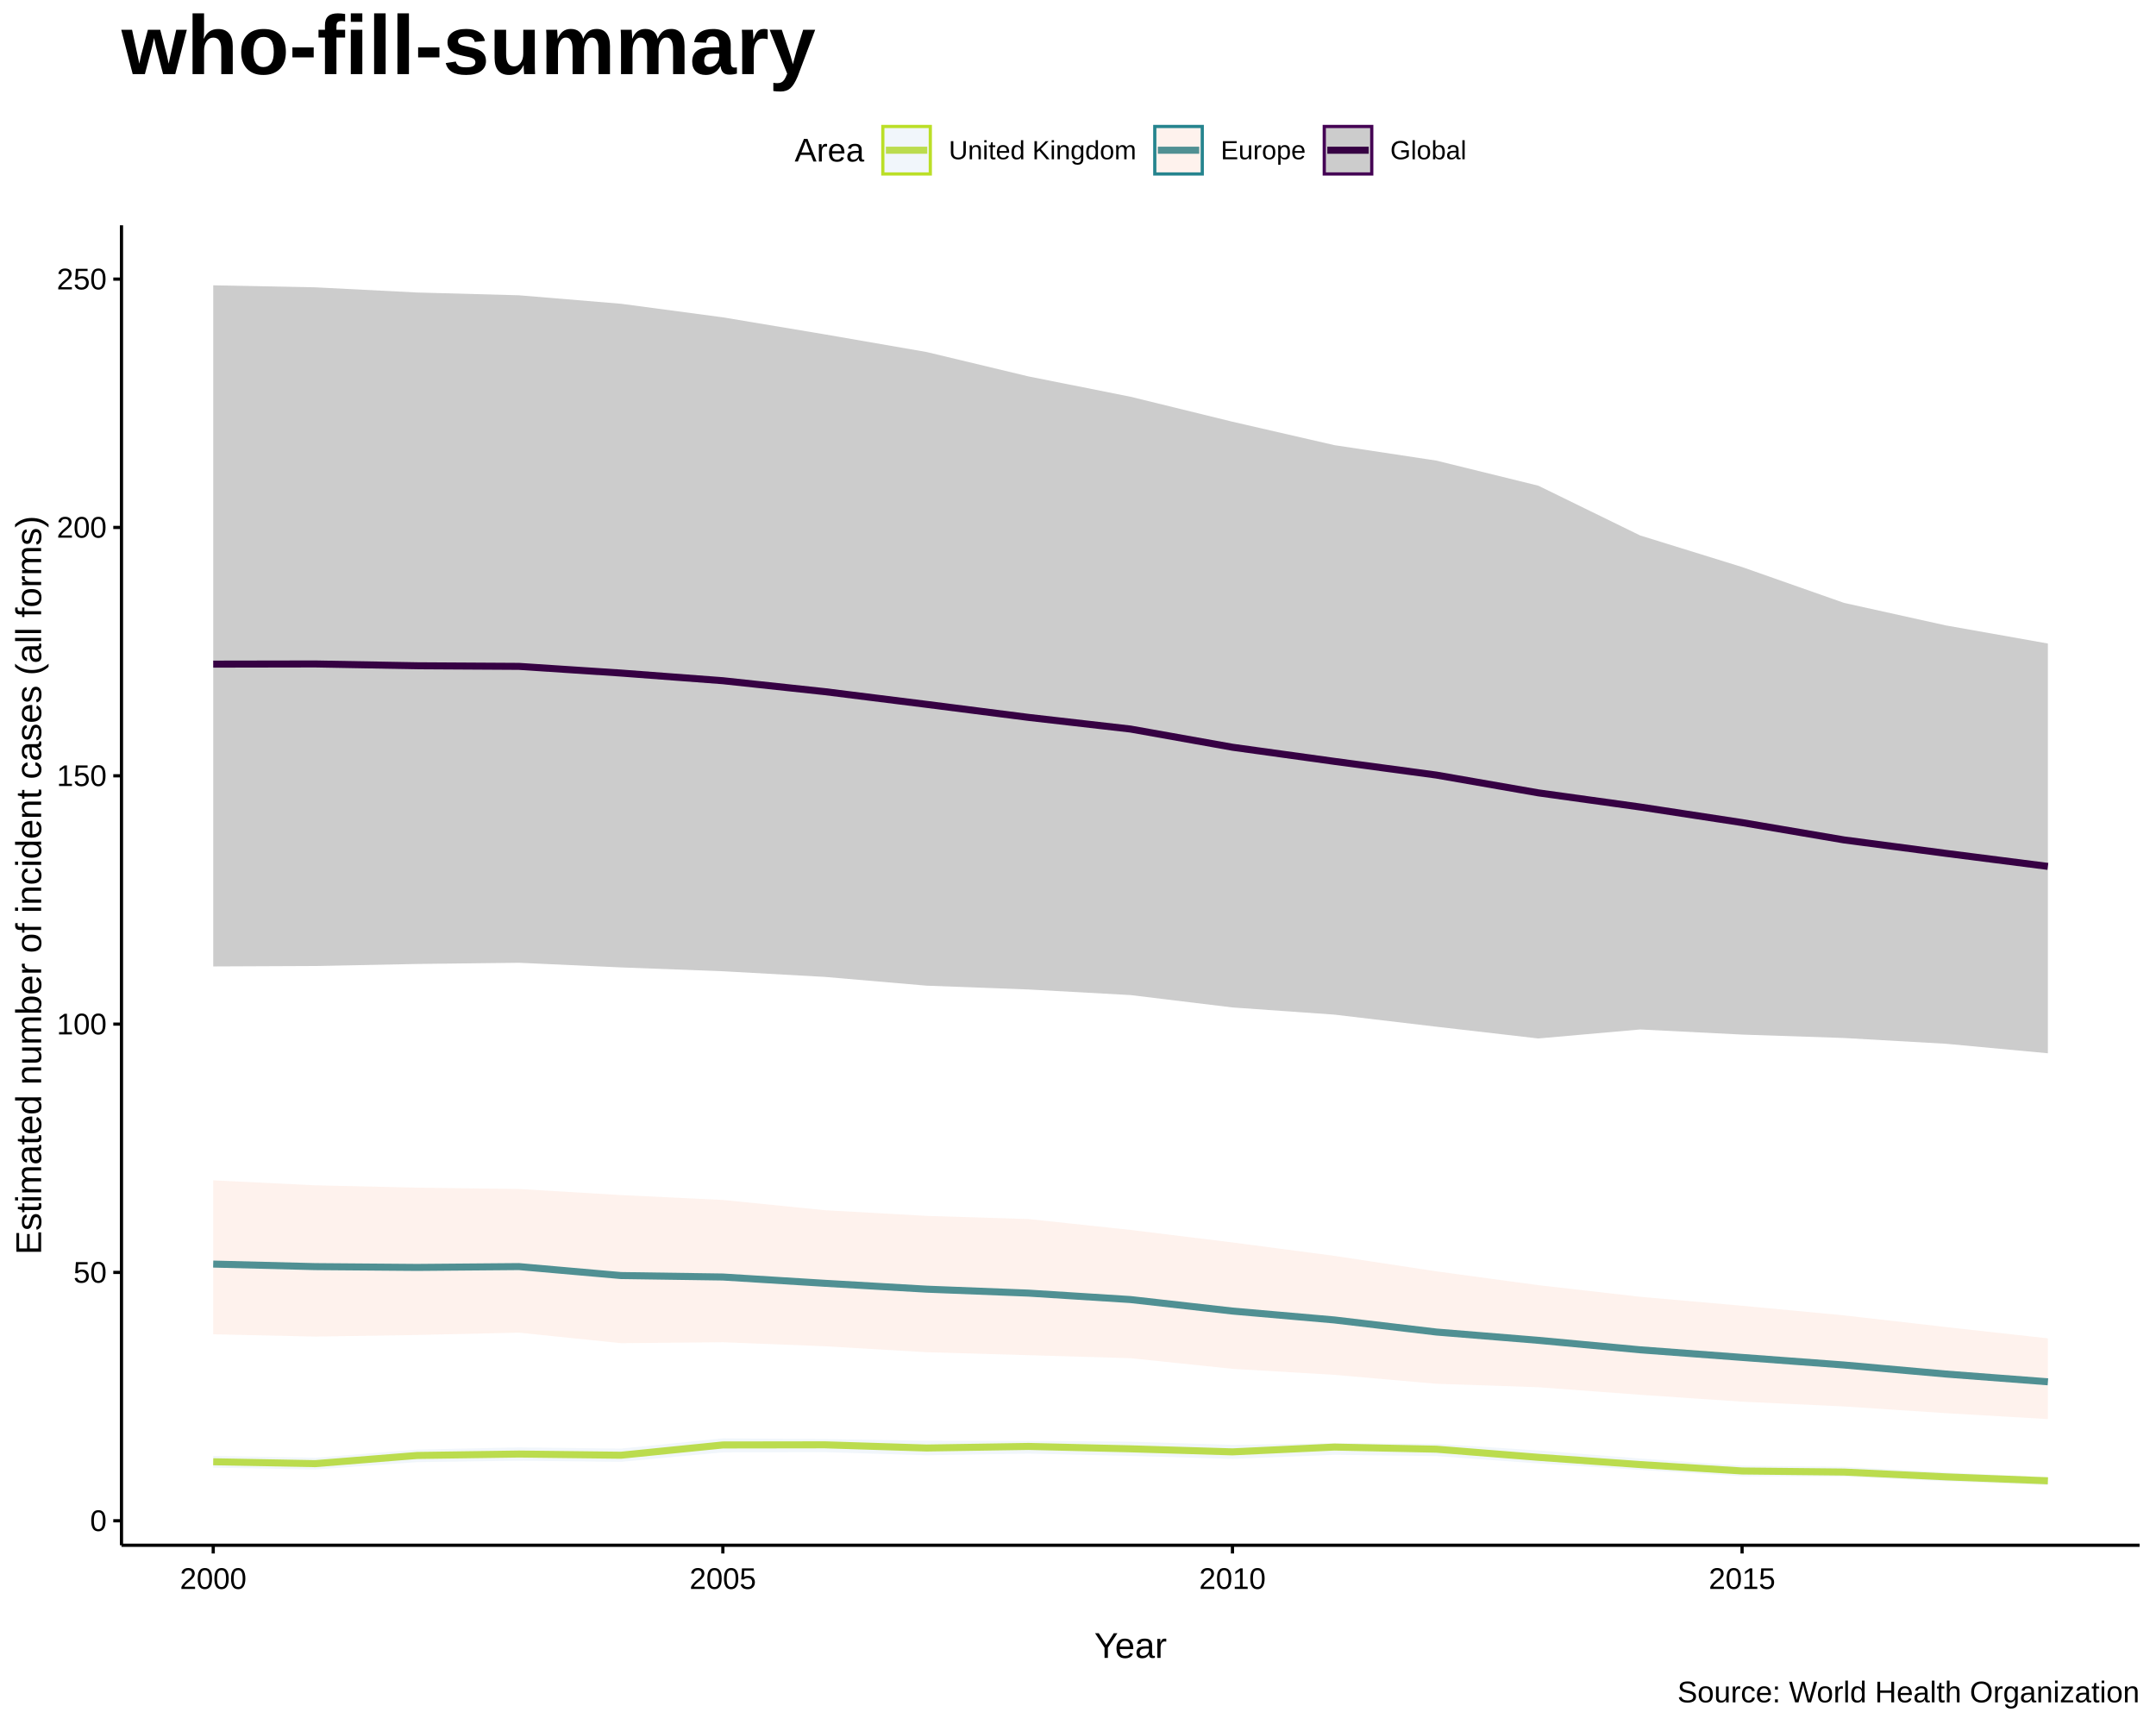
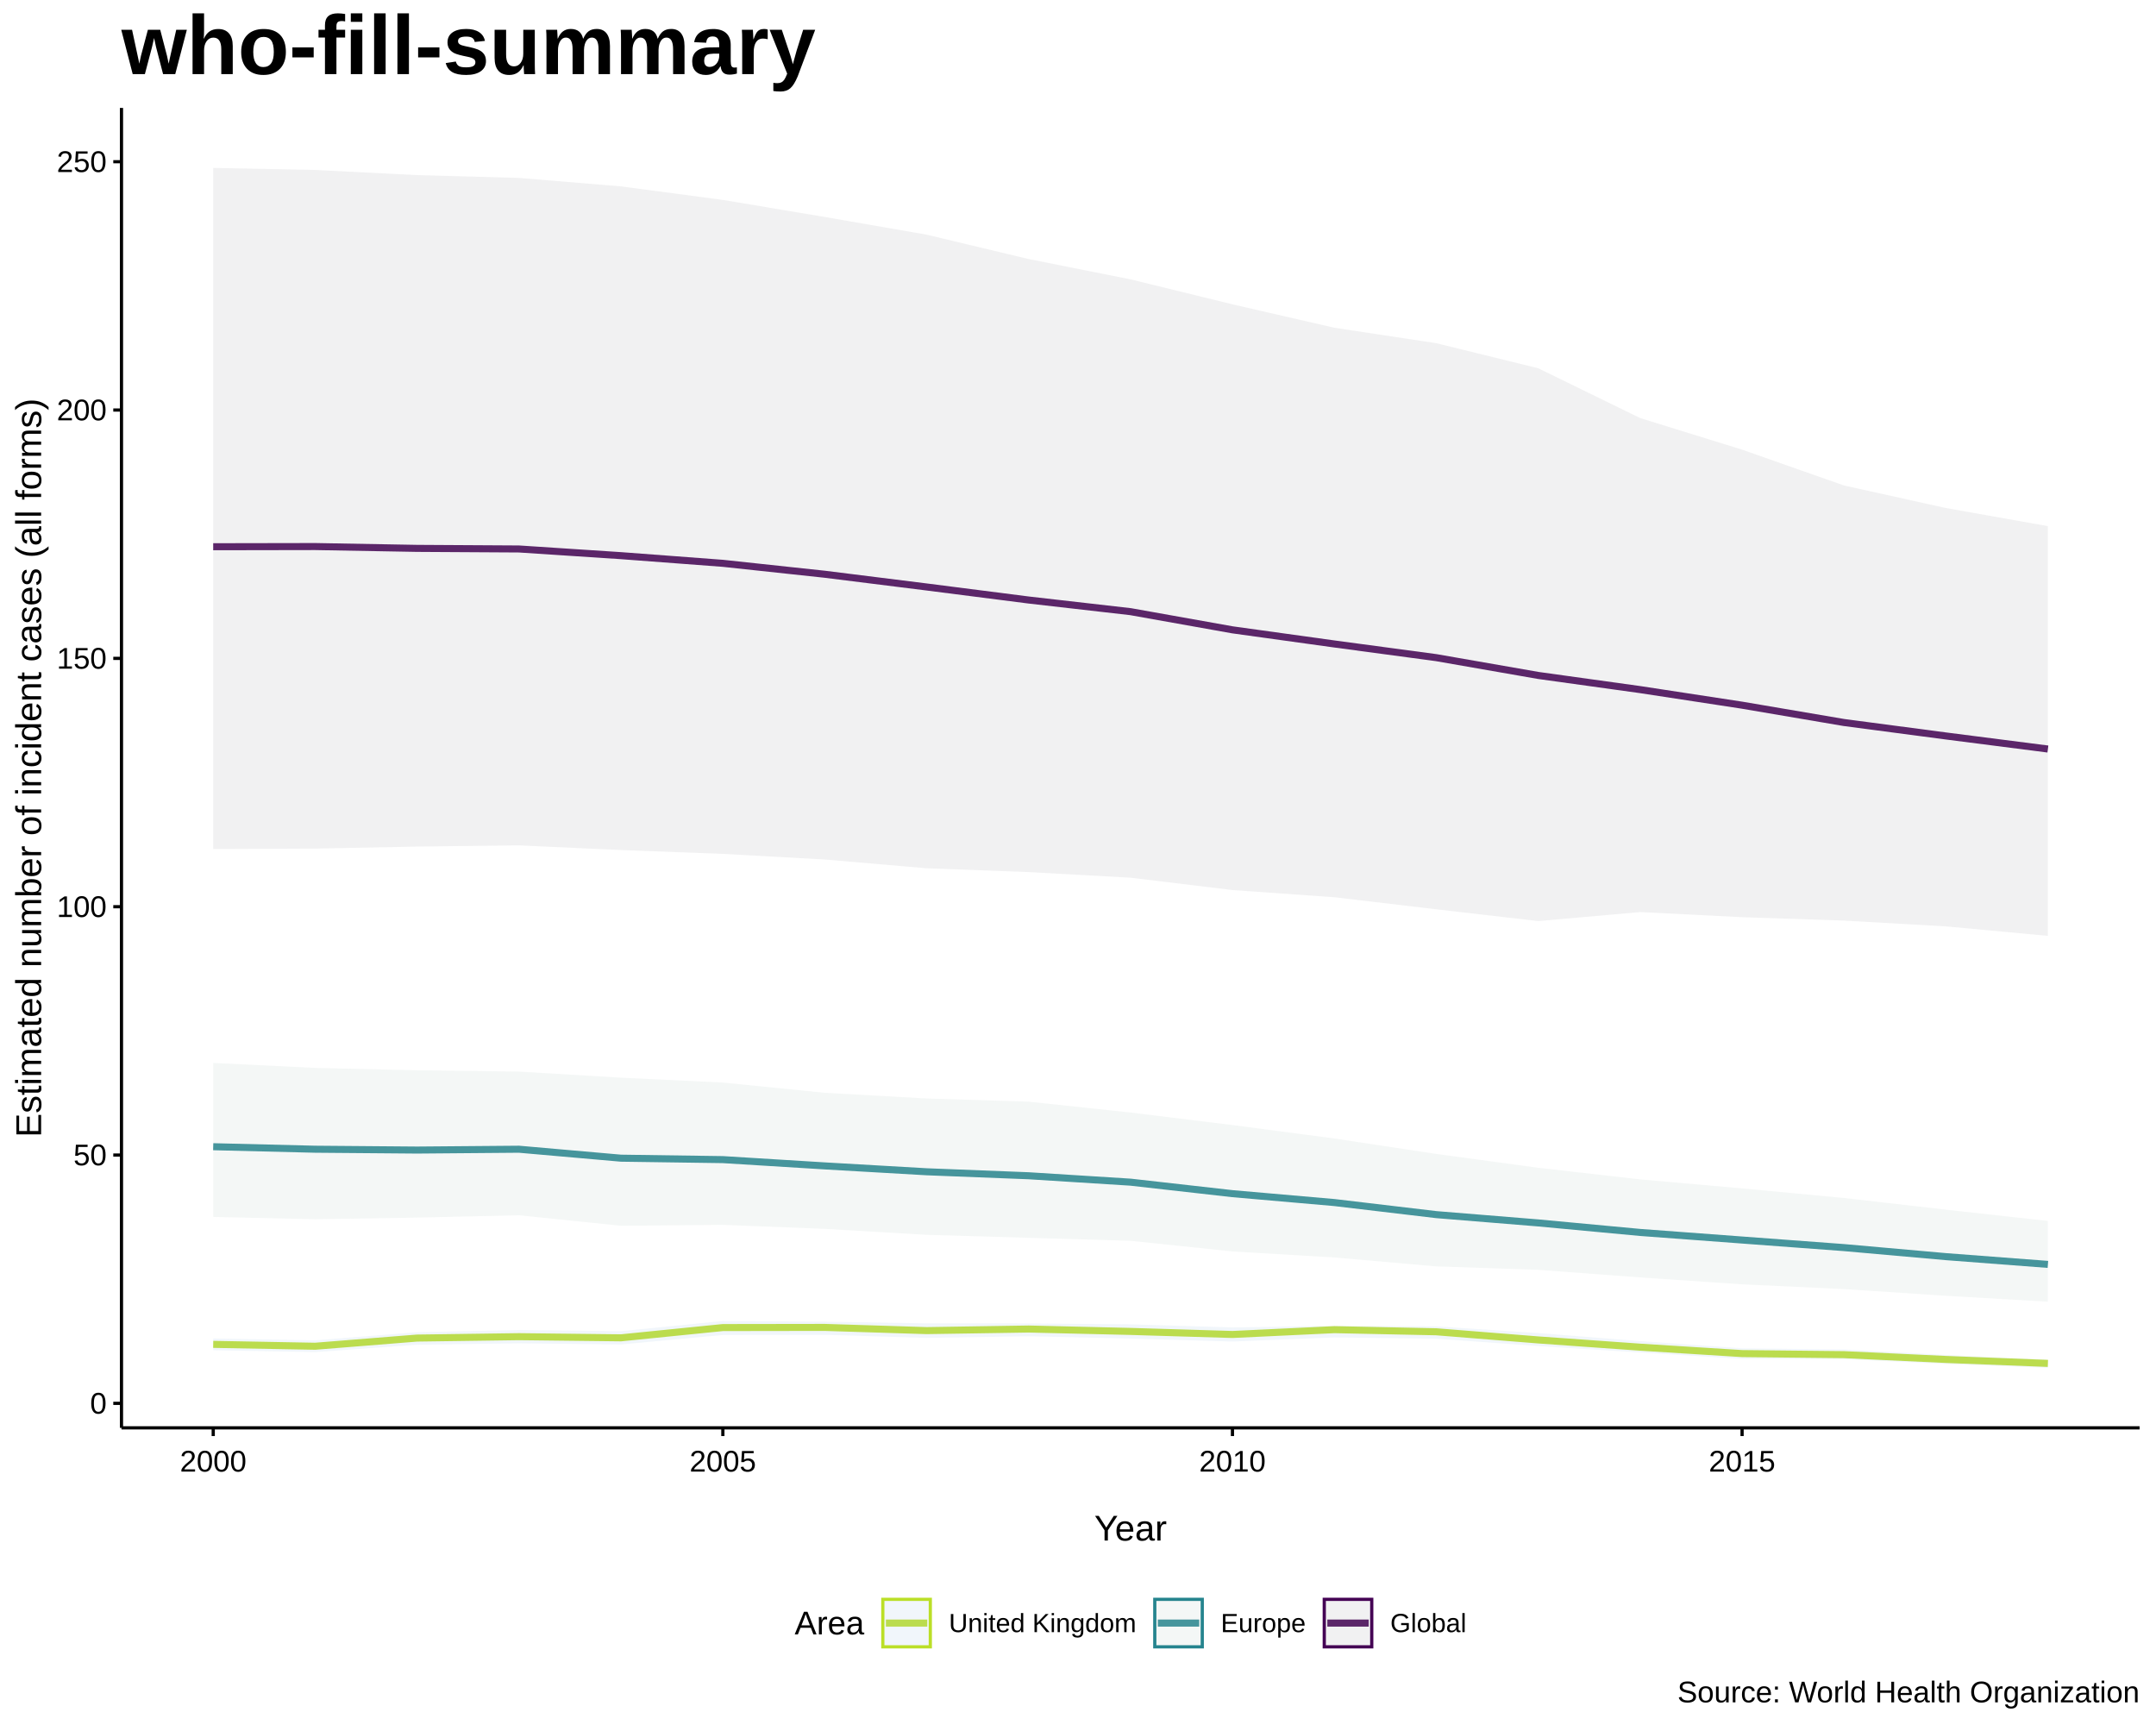
<svg xmlns="http://www.w3.org/2000/svg" viewBox="0 0 720.00 576.00">
  <defs>
    <style type="text/css">
    line, polyline, polygon, path, rect, circle {
      fill: none;
      stroke: #000000;
      stroke-linecap: round;
      stroke-linejoin: round;
      stroke-miterlimit: 10.00;
    }
  </style>
  </defs>
  <rect width="100%" height="100%" style="stroke: none; fill: #FFFFFF;" />
  <defs>
-     <clipPath id="cpNDAuNTd8NzE0LjUyfDUxNS45OHw3NS4yMw==">
-       <rect x="40.57" y="75.23" width="673.95" height="440.74" />
+     <clipPath id="cpNDAuNTd8NzE0LjUyfDQ3Ni43OHwzNi4wNA==">
+       <rect x="40.57" y="36.04" width="673.95" height="440.74" />
    </clipPath>
  </defs>
-   <polyline points="71.21,488.10 105.24,488.73 139.28,486.00 173.32,485.52 207.36,485.92 241.40,482.49 275.43,482.44 309.47,483.51 343.51,482.98 377.55,483.78 411.58,484.80 445.62,483.19 479.66,483.90 513.70,486.62 547.74,489.04 581.77,491.18 615.81,491.54 649.85,493.14 683.89,494.46 " style="stroke-width: 2.35; stroke: #BBDF27; stroke-linecap: butt;" clip-path="url(#cpNDAuNTd8NzE0LjUyfDUxNS45OHw3NS4yMw==)" />
-   <polyline points="71.21,422.09 105.24,422.94 139.28,423.21 173.32,422.93 207.36,425.92 241.40,426.41 275.43,428.51 309.47,430.47 343.51,431.79 377.55,433.94 411.58,437.78 445.62,440.75 479.66,444.78 513.70,447.55 547.74,450.72 581.77,453.26 615.81,455.79 649.85,458.81 683.89,461.40 " style="stroke-width: 2.35; stroke: #25848E; stroke-linecap: butt;" clip-path="url(#cpNDAuNTd8NzE0LjUyfDUxNS45OHw3NS4yMw==)" />
-   <polyline points="71.21,221.76 105.24,221.70 139.28,222.31 173.32,222.51 207.36,224.74 241.40,227.30 275.43,230.95 309.47,235.20 343.51,239.55 377.55,243.44 411.58,249.51 445.62,254.23 479.66,258.80 513.70,264.74 547.74,269.47 581.77,274.67 615.81,280.46 649.85,284.95 683.89,289.30 " style="stroke-width: 2.35; stroke: #440154; stroke-linecap: butt;" clip-path="url(#cpNDAuNTd8NzE0LjUyfDUxNS45OHw3NS4yMw==)" />
-   <polygon points="71.21,486.13 105.24,486.76 139.28,484.04 173.32,483.30 207.36,483.70 241.40,480.29 275.43,480.53 309.47,481.08 343.51,481.11 377.55,481.40 411.58,482.45 445.62,481.90 479.66,482.10 513.70,484.32 547.74,487.01 581.77,489.42 615.81,489.79 649.85,491.64 683.89,493.23 683.89,495.94 649.85,494.63 615.81,493.04 581.77,492.94 547.74,490.82 513.70,488.66 479.66,486.21 445.62,485.78 411.58,487.15 377.55,486.15 343.51,485.38 309.47,485.94 275.43,484.90 241.40,484.97 207.36,488.13 173.32,487.75 139.28,488.23 105.24,490.69 71.21,490.07 " style="stroke-width: 1.07; stroke: none; fill: #BDD5EF; fill-opacity: 0.20;" clip-path="url(#cpNDAuNTd8NzE0LjUyfDUxNS45OHw3NS4yMw==)" />
-   <polygon points="71.21,394.13 105.24,395.79 139.28,396.58 173.32,397.02 207.36,399.05 241.40,400.68 275.43,404.10 309.47,406.00 343.51,407.06 377.55,410.69 411.58,414.87 445.62,419.35 479.66,424.52 513.70,429.13 547.74,433.02 581.77,436.01 615.81,439.22 649.85,443.12 683.89,446.89 683.89,473.85 649.85,471.88 615.81,469.63 581.77,468.04 547.74,465.74 513.70,463.21 479.66,462.06 445.62,459.08 411.58,457.07 377.55,453.52 343.51,452.52 309.47,451.52 275.43,449.53 241.40,448.19 207.36,448.50 173.32,444.99 139.28,445.77 105.24,446.30 71.21,445.54 " style="stroke-width: 1.07; stroke: none; fill: #FCBEA7; fill-opacity: 0.20;" clip-path="url(#cpNDAuNTd8NzE0LjUyfDUxNS45OHw3NS4yMw==)" />
-   <polygon points="71.21,95.27 105.24,95.94 139.28,97.67 173.32,98.60 207.36,101.43 241.40,105.96 275.43,111.65 309.47,117.55 343.51,125.70 377.55,132.48 411.58,140.82 445.62,148.64 479.66,153.80 513.70,162.17 547.74,178.80 581.77,189.34 615.81,201.31 649.85,208.84 683.89,214.88 683.89,351.70 649.85,348.53 615.81,346.60 581.77,345.46 547.74,343.75 513.70,346.76 479.66,342.83 445.62,338.80 411.58,336.40 377.55,332.27 343.51,330.40 309.47,329.13 275.43,326.20 241.40,324.31 207.36,323.03 173.32,321.48 139.28,321.88 105.24,322.56 71.21,322.71 " style="stroke-width: 1.07; stroke: none; fill: #000000; fill-opacity: 0.20;" clip-path="url(#cpNDAuNTd8NzE0LjUyfDUxNS45OHw3NS4yMw==)" />
+   <polyline points="71.21,448.90 105.24,449.53 139.28,446.80 173.32,446.33 207.36,446.72 241.40,443.29 275.43,443.24 309.47,444.31 343.51,443.78 377.55,444.58 411.58,445.60 445.62,443.99 479.66,444.70 513.70,447.42 547.74,449.84 581.77,451.98 615.81,452.34 649.85,453.94 683.89,455.26 " style="stroke-width: 2.35; stroke: #BBDF27; stroke-linecap: butt;" clip-path="url(#cpNDAuNTd8NzE0LjUyfDQ3Ni43OHwzNi4wNA==)" />
+   <polyline points="71.21,382.90 105.24,383.74 139.28,384.02 173.32,383.74 207.36,386.73 241.40,387.21 275.43,389.31 309.47,391.27 343.51,392.60 377.55,394.74 411.58,398.58 445.62,401.55 479.66,405.58 513.70,408.35 547.74,411.53 581.77,414.06 615.81,416.59 649.85,419.61 683.89,422.20 " style="stroke-width: 2.35; stroke: #25848E; stroke-linecap: butt;" clip-path="url(#cpNDAuNTd8NzE0LjUyfDQ3Ni43OHwzNi4wNA==)" />
+   <polyline points="71.21,182.56 105.24,182.50 139.28,183.11 173.32,183.31 207.36,185.54 241.40,188.10 275.43,191.75 309.47,196.00 343.51,200.35 377.55,204.24 411.58,210.31 445.62,215.03 479.66,219.60 513.70,225.54 547.74,230.27 581.77,235.47 615.81,241.26 649.85,245.75 683.89,250.11 " style="stroke-width: 2.35; stroke: #440154; stroke-linecap: butt;" clip-path="url(#cpNDAuNTd8NzE0LjUyfDQ3Ni43OHwzNi4wNA==)" />
+   <polygon points="71.21,446.93 105.24,447.56 139.28,444.84 173.32,444.10 207.36,444.50 241.40,441.09 275.43,441.33 309.47,441.89 343.51,441.92 377.55,442.21 411.58,443.25 445.62,442.70 479.66,442.90 513.70,445.12 547.74,447.82 581.77,450.22 615.81,450.59 649.85,452.45 683.89,454.03 683.89,456.75 649.85,455.43 615.81,453.84 581.77,453.74 547.74,451.62 513.70,449.46 479.66,447.01 445.62,446.58 411.58,447.96 377.55,446.96 343.51,446.19 309.47,446.74 275.43,445.70 241.40,445.77 207.36,448.94 173.32,448.55 139.28,449.03 105.24,451.49 71.21,450.87 " style="stroke-width: 1.07; stroke: none; fill: #BCD4EE; fill-opacity: 0.20;" clip-path="url(#cpNDAuNTd8NzE0LjUyfDQ3Ni43OHwzNi4wNA==)" />
+   <polygon points="71.21,354.93 105.24,356.59 139.28,357.38 173.32,357.82 207.36,359.85 241.40,361.48 275.43,364.90 309.47,366.80 343.51,367.86 377.55,371.49 411.58,375.67 445.62,380.16 479.66,385.32 513.70,389.94 547.74,393.82 581.77,396.82 615.81,400.03 649.85,403.92 683.89,407.69 683.89,434.65 649.85,432.68 615.81,430.44 581.77,428.85 547.74,426.54 513.70,424.01 479.66,422.86 445.62,419.88 411.58,417.87 377.55,414.32 343.51,413.32 309.47,412.32 275.43,410.33 241.40,408.99 207.36,409.30 173.32,405.79 139.28,406.57 105.24,407.11 71.21,406.35 " style="stroke-width: 1.07; stroke: none; fill: #CBD9D4; fill-opacity: 0.20;" clip-path="url(#cpNDAuNTd8NzE0LjUyfDQ3Ni43OHwzNi4wNA==)" />
+   <polygon points="71.21,56.07 105.24,56.75 139.28,58.47 173.32,59.41 207.36,62.23 241.40,66.76 275.43,72.45 309.47,78.36 343.51,86.50 377.55,93.28 411.58,101.62 445.62,109.44 479.66,114.60 513.70,122.97 547.74,139.60 581.77,150.14 615.81,162.11 649.85,169.64 683.89,175.68 683.89,312.50 649.85,309.33 615.81,307.40 581.77,306.26 547.74,304.55 513.70,307.56 479.66,303.63 445.62,299.60 411.58,297.20 377.55,293.07 343.51,291.20 309.47,289.93 275.43,287.00 241.40,285.12 207.36,283.84 173.32,282.28 139.28,282.68 105.24,283.36 71.21,283.51 " style="stroke-width: 1.07; stroke: none; fill: #BBBDBF; fill-opacity: 0.20;" clip-path="url(#cpNDAuNTd8NzE0LjUyfDQ3Ni43OHwzNi4wNA==)" />
  <defs>
    <clipPath id="cpMC4wMHw3MjAuMDB8NTc2LjAwfDAuMDA=">
      <rect x="0.00" y="0.00" width="720.00" height="576.00" />
    </clipPath>
  </defs>
-   <polyline points="40.57,515.98 40.57,75.23 " style="stroke-width: 1.07; stroke-linecap: butt;" clip-path="url(#cpMC4wMHw3MjAuMDB8NTc2LjAwfDAuMDA=)" />
+   <polyline points="40.57,476.78 40.57,36.04 " style="stroke-width: 1.07; stroke-linecap: butt;" clip-path="url(#cpMC4wMHw3MjAuMDB8NTc2LjAwfDAuMDA=)" />
  <g clip-path="url(#cpMC4wMHw3MjAuMDB8NTc2LjAwfDAuMDA=)">
-     <text x="30.08" y="511.24" style="font-size: 10.00px; font-family: Liberation Sans;" textLength="5.56px" lengthAdjust="spacingAndGlyphs">0</text>
+     <text x="30.08" y="472.04" style="font-size: 10.00px; font-family: Liberation Sans;" textLength="5.56px" lengthAdjust="spacingAndGlyphs">0</text>
  </g>
  <g clip-path="url(#cpMC4wMHw3MjAuMDB8NTc2LjAwfDAuMDA=)">
-     <text x="24.52" y="428.32" style="font-size: 10.00px; font-family: Liberation Sans;" textLength="11.12px" lengthAdjust="spacingAndGlyphs">50</text>
+     <text x="24.52" y="389.12" style="font-size: 10.00px; font-family: Liberation Sans;" textLength="11.12px" lengthAdjust="spacingAndGlyphs">50</text>
  </g>
  <g clip-path="url(#cpMC4wMHw3MjAuMDB8NTc2LjAwfDAuMDA=)">
-     <text x="18.95" y="345.40" style="font-size: 10.00px; font-family: Liberation Sans;" textLength="16.69px" lengthAdjust="spacingAndGlyphs">100</text>
+     <text x="18.95" y="306.20" style="font-size: 10.00px; font-family: Liberation Sans;" textLength="16.69px" lengthAdjust="spacingAndGlyphs">100</text>
  </g>
  <g clip-path="url(#cpMC4wMHw3MjAuMDB8NTc2LjAwfDAuMDA=)">
-     <text x="18.95" y="262.47" style="font-size: 10.00px; font-family: Liberation Sans;" textLength="16.69px" lengthAdjust="spacingAndGlyphs">150</text>
+     <text x="18.95" y="223.28" style="font-size: 10.00px; font-family: Liberation Sans;" textLength="16.69px" lengthAdjust="spacingAndGlyphs">150</text>
  </g>
  <g clip-path="url(#cpMC4wMHw3MjAuMDB8NTc2LjAwfDAuMDA=)">
-     <text x="18.95" y="179.55" style="font-size: 10.00px; font-family: Liberation Sans;" textLength="16.69px" lengthAdjust="spacingAndGlyphs">200</text>
+     <text x="18.95" y="140.36" style="font-size: 10.00px; font-family: Liberation Sans;" textLength="16.69px" lengthAdjust="spacingAndGlyphs">200</text>
  </g>
  <g clip-path="url(#cpMC4wMHw3MjAuMDB8NTc2LjAwfDAuMDA=)">
-     <text x="18.95" y="96.63" style="font-size: 10.00px; font-family: Liberation Sans;" textLength="16.69px" lengthAdjust="spacingAndGlyphs">250</text>
+     <text x="18.95" y="57.44" style="font-size: 10.00px; font-family: Liberation Sans;" textLength="16.69px" lengthAdjust="spacingAndGlyphs">250</text>
  </g>
-   <polyline points="37.83,507.80 40.57,507.80 " style="stroke-width: 1.07; stroke-linecap: butt;" clip-path="url(#cpMC4wMHw3MjAuMDB8NTc2LjAwfDAuMDA=)" />
-   <polyline points="37.83,424.88 40.57,424.88 " style="stroke-width: 1.07; stroke-linecap: butt;" clip-path="url(#cpMC4wMHw3MjAuMDB8NTc2LjAwfDAuMDA=)" />
-   <polyline points="37.83,341.96 40.57,341.96 " style="stroke-width: 1.07; stroke-linecap: butt;" clip-path="url(#cpMC4wMHw3MjAuMDB8NTc2LjAwfDAuMDA=)" />
-   <polyline points="37.83,259.04 40.57,259.04 " style="stroke-width: 1.07; stroke-linecap: butt;" clip-path="url(#cpMC4wMHw3MjAuMDB8NTc2LjAwfDAuMDA=)" />
-   <polyline points="37.83,176.12 40.57,176.12 " style="stroke-width: 1.07; stroke-linecap: butt;" clip-path="url(#cpMC4wMHw3MjAuMDB8NTc2LjAwfDAuMDA=)" />
-   <polyline points="37.83,93.20 40.57,93.20 " style="stroke-width: 1.07; stroke-linecap: butt;" clip-path="url(#cpMC4wMHw3MjAuMDB8NTc2LjAwfDAuMDA=)" />
-   <polyline points="40.57,515.98 714.52,515.98 " style="stroke-width: 1.07; stroke-linecap: butt;" clip-path="url(#cpMC4wMHw3MjAuMDB8NTc2LjAwfDAuMDA=)" />
-   <polyline points="71.21,518.72 71.21,515.98 " style="stroke-width: 1.07; stroke-linecap: butt;" clip-path="url(#cpMC4wMHw3MjAuMDB8NTc2LjAwfDAuMDA=)" />
-   <polyline points="241.40,518.72 241.40,515.98 " style="stroke-width: 1.07; stroke-linecap: butt;" clip-path="url(#cpMC4wMHw3MjAuMDB8NTc2LjAwfDAuMDA=)" />
-   <polyline points="411.58,518.72 411.58,515.98 " style="stroke-width: 1.07; stroke-linecap: butt;" clip-path="url(#cpMC4wMHw3MjAuMDB8NTc2LjAwfDAuMDA=)" />
-   <polyline points="581.77,518.72 581.77,515.98 " style="stroke-width: 1.07; stroke-linecap: butt;" clip-path="url(#cpMC4wMHw3MjAuMDB8NTc2LjAwfDAuMDA=)" />
+   <polyline points="37.83,468.60 40.57,468.60 " style="stroke-width: 1.07; stroke-linecap: butt;" clip-path="url(#cpMC4wMHw3MjAuMDB8NTc2LjAwfDAuMDA=)" />
+   <polyline points="37.83,385.68 40.57,385.68 " style="stroke-width: 1.07; stroke-linecap: butt;" clip-path="url(#cpMC4wMHw3MjAuMDB8NTc2LjAwfDAuMDA=)" />
+   <polyline points="37.83,302.76 40.57,302.76 " style="stroke-width: 1.07; stroke-linecap: butt;" clip-path="url(#cpMC4wMHw3MjAuMDB8NTc2LjAwfDAuMDA=)" />
+   <polyline points="37.83,219.84 40.57,219.84 " style="stroke-width: 1.07; stroke-linecap: butt;" clip-path="url(#cpMC4wMHw3MjAuMDB8NTc2LjAwfDAuMDA=)" />
+   <polyline points="37.83,136.92 40.57,136.92 " style="stroke-width: 1.07; stroke-linecap: butt;" clip-path="url(#cpMC4wMHw3MjAuMDB8NTc2LjAwfDAuMDA=)" />
+   <polyline points="37.83,54.00 40.57,54.00 " style="stroke-width: 1.07; stroke-linecap: butt;" clip-path="url(#cpMC4wMHw3MjAuMDB8NTc2LjAwfDAuMDA=)" />
+   <polyline points="40.57,476.78 714.52,476.78 " style="stroke-width: 1.07; stroke-linecap: butt;" clip-path="url(#cpMC4wMHw3MjAuMDB8NTc2LjAwfDAuMDA=)" />
+   <polyline points="71.21,479.52 71.21,476.78 " style="stroke-width: 1.07; stroke-linecap: butt;" clip-path="url(#cpMC4wMHw3MjAuMDB8NTc2LjAwfDAuMDA=)" />
+   <polyline points="241.40,479.52 241.40,476.78 " style="stroke-width: 1.07; stroke-linecap: butt;" clip-path="url(#cpMC4wMHw3MjAuMDB8NTc2LjAwfDAuMDA=)" />
+   <polyline points="411.58,479.52 411.58,476.78 " style="stroke-width: 1.07; stroke-linecap: butt;" clip-path="url(#cpMC4wMHw3MjAuMDB8NTc2LjAwfDAuMDA=)" />
+   <polyline points="581.77,479.52 581.77,476.78 " style="stroke-width: 1.07; stroke-linecap: butt;" clip-path="url(#cpMC4wMHw3MjAuMDB8NTc2LjAwfDAuMDA=)" />
  <g clip-path="url(#cpMC4wMHw3MjAuMDB8NTc2LjAwfDAuMDA=)">
-     <text x="60.08" y="530.57" style="font-size: 10.00px; font-family: Liberation Sans;" textLength="22.25px" lengthAdjust="spacingAndGlyphs">2000</text>
+     <text x="60.08" y="491.38" style="font-size: 10.00px; font-family: Liberation Sans;" textLength="22.25px" lengthAdjust="spacingAndGlyphs">2000</text>
  </g>
  <g clip-path="url(#cpMC4wMHw3MjAuMDB8NTc2LjAwfDAuMDA=)">
-     <text x="230.27" y="530.57" style="font-size: 10.00px; font-family: Liberation Sans;" textLength="22.25px" lengthAdjust="spacingAndGlyphs">2005</text>
+     <text x="230.27" y="491.38" style="font-size: 10.00px; font-family: Liberation Sans;" textLength="22.25px" lengthAdjust="spacingAndGlyphs">2005</text>
  </g>
  <g clip-path="url(#cpMC4wMHw3MjAuMDB8NTc2LjAwfDAuMDA=)">
-     <text x="400.46" y="530.57" style="font-size: 10.00px; font-family: Liberation Sans;" textLength="22.25px" lengthAdjust="spacingAndGlyphs">2010</text>
+     <text x="400.46" y="491.38" style="font-size: 10.00px; font-family: Liberation Sans;" textLength="22.25px" lengthAdjust="spacingAndGlyphs">2010</text>
  </g>
  <g clip-path="url(#cpMC4wMHw3MjAuMDB8NTc2LjAwfDAuMDA=)">
-     <text x="570.65" y="530.57" style="font-size: 10.00px; font-family: Liberation Sans;" textLength="22.25px" lengthAdjust="spacingAndGlyphs">2015</text>
+     <text x="570.65" y="491.38" style="font-size: 10.00px; font-family: Liberation Sans;" textLength="22.25px" lengthAdjust="spacingAndGlyphs">2015</text>
  </g>
  <g clip-path="url(#cpMC4wMHw3MjAuMDB8NTc2LjAwfDAuMDA=)">
-     <text x="365.43" y="553.60" style="font-size: 12.00px; font-family: Liberation Sans;" textLength="24.23px" lengthAdjust="spacingAndGlyphs">Year</text>
+     <text x="365.43" y="514.41" style="font-size: 12.00px; font-family: Liberation Sans;" textLength="24.23px" lengthAdjust="spacingAndGlyphs">Year</text>
  </g>
  <g clip-path="url(#cpMC4wMHw3MjAuMDB8NTc2LjAwfDAuMDA=)">
-     <text transform="translate(13.73,418.97) rotate(-90)" style="font-size: 12.00px; font-family: Liberation Sans;" textLength="246.72px" lengthAdjust="spacingAndGlyphs">Estimated number of incident cases (all forms)</text>
+     <text transform="translate(13.73,379.77) rotate(-90)" style="font-size: 12.00px; font-family: Liberation Sans;" textLength="246.72px" lengthAdjust="spacingAndGlyphs">Estimated number of incident cases (all forms)</text>
  </g>
  <g clip-path="url(#cpMC4wMHw3MjAuMDB8NTc2LjAwfDAuMDA=)">
-     <text x="265.38" y="53.94" style="font-size: 11.00px; font-family: Liberation Sans;" textLength="23.25px" lengthAdjust="spacingAndGlyphs">Area</text>
+     <text x="265.38" y="545.75" style="font-size: 11.00px; font-family: Liberation Sans;" textLength="23.25px" lengthAdjust="spacingAndGlyphs">Area</text>
  </g>
-   <line x1="295.84" y1="50.16" x2="309.66" y2="50.16" style="stroke-width: 2.35; stroke: #BBDF27; stroke-linecap: butt;" clip-path="url(#cpMC4wMHw3MjAuMDB8NTc2LjAwfDAuMDA=)" />
-   <rect x="294.82" y="42.23" width="15.86" height="15.86" style="stroke-width: 1.07; stroke: #BBDF27; stroke-linecap: square; stroke-linejoin: miter; fill: #BDD5EF; fill-opacity: 0.20;" clip-path="url(#cpMC4wMHw3MjAuMDB8NTc2LjAwfDAuMDA=)" />
-   <line x1="386.66" y1="50.16" x2="400.48" y2="50.16" style="stroke-width: 2.35; stroke: #25848E; stroke-linecap: butt;" clip-path="url(#cpMC4wMHw3MjAuMDB8NTc2LjAwfDAuMDA=)" />
-   <rect x="385.64" y="42.23" width="15.86" height="15.86" style="stroke-width: 1.07; stroke: #25848E; stroke-linecap: square; stroke-linejoin: miter; fill: #FCBEA7; fill-opacity: 0.20;" clip-path="url(#cpMC4wMHw3MjAuMDB8NTc2LjAwfDAuMDA=)" />
-   <line x1="443.26" y1="50.16" x2="457.08" y2="50.16" style="stroke-width: 2.35; stroke: #440154; stroke-linecap: butt;" clip-path="url(#cpMC4wMHw3MjAuMDB8NTc2LjAwfDAuMDA=)" />
-   <rect x="442.24" y="42.23" width="15.86" height="15.86" style="stroke-width: 1.07; stroke: #440154; stroke-linecap: square; stroke-linejoin: miter; fill: #000000; fill-opacity: 0.20;" clip-path="url(#cpMC4wMHw3MjAuMDB8NTc2LjAwfDAuMDA=)" />
+   <line x1="295.84" y1="541.97" x2="309.66" y2="541.97" style="stroke-width: 2.35; stroke: #BBDF27; stroke-linecap: butt;" clip-path="url(#cpMC4wMHw3MjAuMDB8NTc2LjAwfDAuMDA=)" />
+   <rect x="294.82" y="534.04" width="15.86" height="15.86" style="stroke-width: 1.07; stroke: #BBDF27; stroke-linecap: square; stroke-linejoin: miter; fill: #BCD4EE; fill-opacity: 0.20;" clip-path="url(#cpMC4wMHw3MjAuMDB8NTc2LjAwfDAuMDA=)" />
+   <line x1="386.66" y1="541.97" x2="400.48" y2="541.97" style="stroke-width: 2.35; stroke: #25848E; stroke-linecap: butt;" clip-path="url(#cpMC4wMHw3MjAuMDB8NTc2LjAwfDAuMDA=)" />
+   <rect x="385.64" y="534.04" width="15.86" height="15.86" style="stroke-width: 1.07; stroke: #25848E; stroke-linecap: square; stroke-linejoin: miter; fill: #CBD9D4; fill-opacity: 0.20;" clip-path="url(#cpMC4wMHw3MjAuMDB8NTc2LjAwfDAuMDA=)" />
+   <line x1="443.26" y1="541.97" x2="457.08" y2="541.97" style="stroke-width: 2.35; stroke: #440154; stroke-linecap: butt;" clip-path="url(#cpMC4wMHw3MjAuMDB8NTc2LjAwfDAuMDA=)" />
+   <rect x="442.24" y="534.04" width="15.86" height="15.86" style="stroke-width: 1.07; stroke: #440154; stroke-linecap: square; stroke-linejoin: miter; fill: #BBBDBF; fill-opacity: 0.20;" clip-path="url(#cpMC4wMHw3MjAuMDB8NTc2LjAwfDAuMDA=)" />
  <g clip-path="url(#cpMC4wMHw3MjAuMDB8NTc2LjAwfDAuMDA=)">
-     <text x="316.87" y="53.18" style="font-size: 8.80px; font-family: Liberation Sans;" textLength="62.58px" lengthAdjust="spacingAndGlyphs">United Kingdom</text>
+     <text x="316.87" y="544.99" style="font-size: 8.80px; font-family: Liberation Sans;" textLength="62.58px" lengthAdjust="spacingAndGlyphs">United Kingdom</text>
  </g>
  <g clip-path="url(#cpMC4wMHw3MjAuMDB8NTc2LjAwfDAuMDA=)">
-     <text x="407.69" y="53.18" style="font-size: 8.80px; font-family: Liberation Sans;" textLength="28.36px" lengthAdjust="spacingAndGlyphs">Europe</text>
+     <text x="407.69" y="544.99" style="font-size: 8.80px; font-family: Liberation Sans;" textLength="28.36px" lengthAdjust="spacingAndGlyphs">Europe</text>
  </g>
  <g clip-path="url(#cpMC4wMHw3MjAuMDB8NTc2LjAwfDAuMDA=)">
-     <text x="464.29" y="53.18" style="font-size: 8.80px; font-family: Liberation Sans;" textLength="25.42px" lengthAdjust="spacingAndGlyphs">Global</text>
+     <text x="464.29" y="544.99" style="font-size: 8.80px; font-family: Liberation Sans;" textLength="25.42px" lengthAdjust="spacingAndGlyphs">Global</text>
  </g>
  <g clip-path="url(#cpMC4wMHw3MjAuMDB8NTc2LjAwfDAuMDA=)">
    <text x="40.57" y="24.75" style="font-size: 28.00px; font-weight: bold; font-family: Liberation Sans;" textLength="231.84px" lengthAdjust="spacingAndGlyphs">who-fill-summary</text>
  </g>
  <g clip-path="url(#cpMC4wMHw3MjAuMDB8NTc2LjAwfDAuMDA=)">
    <text x="560.18" y="568.44" style="font-size: 10.00px; font-family: Liberation Sans;" textLength="154.34px" lengthAdjust="spacingAndGlyphs">Source: World Health Organization</text>
  </g>
</svg>
